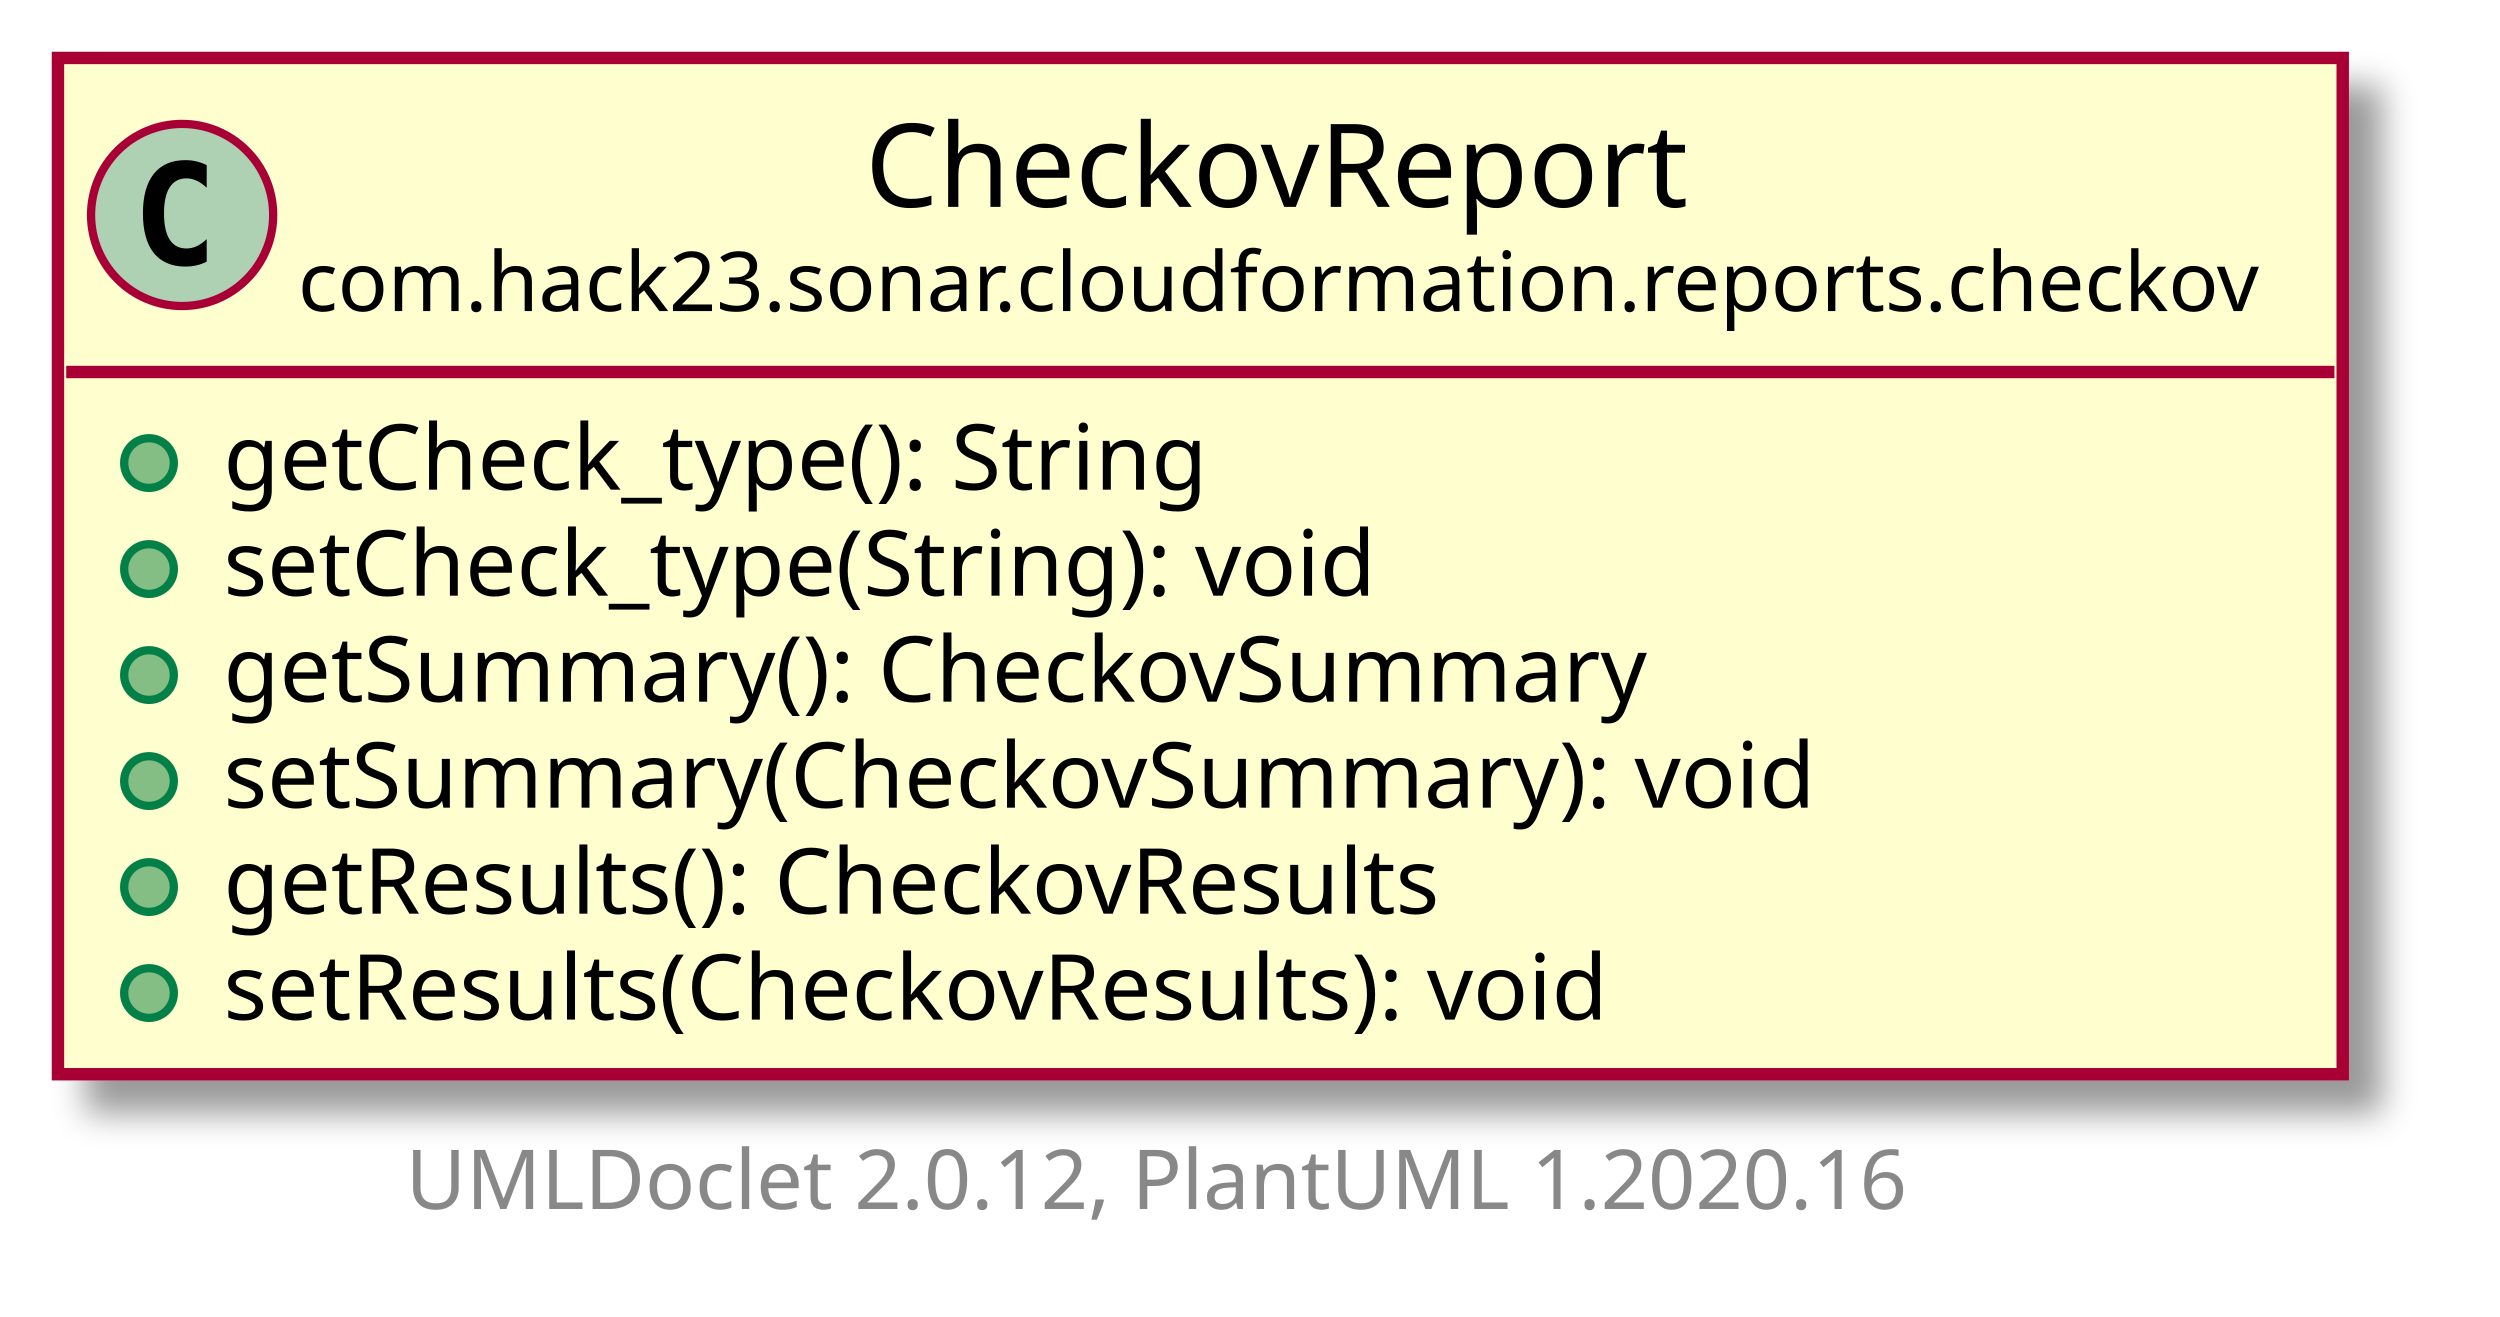
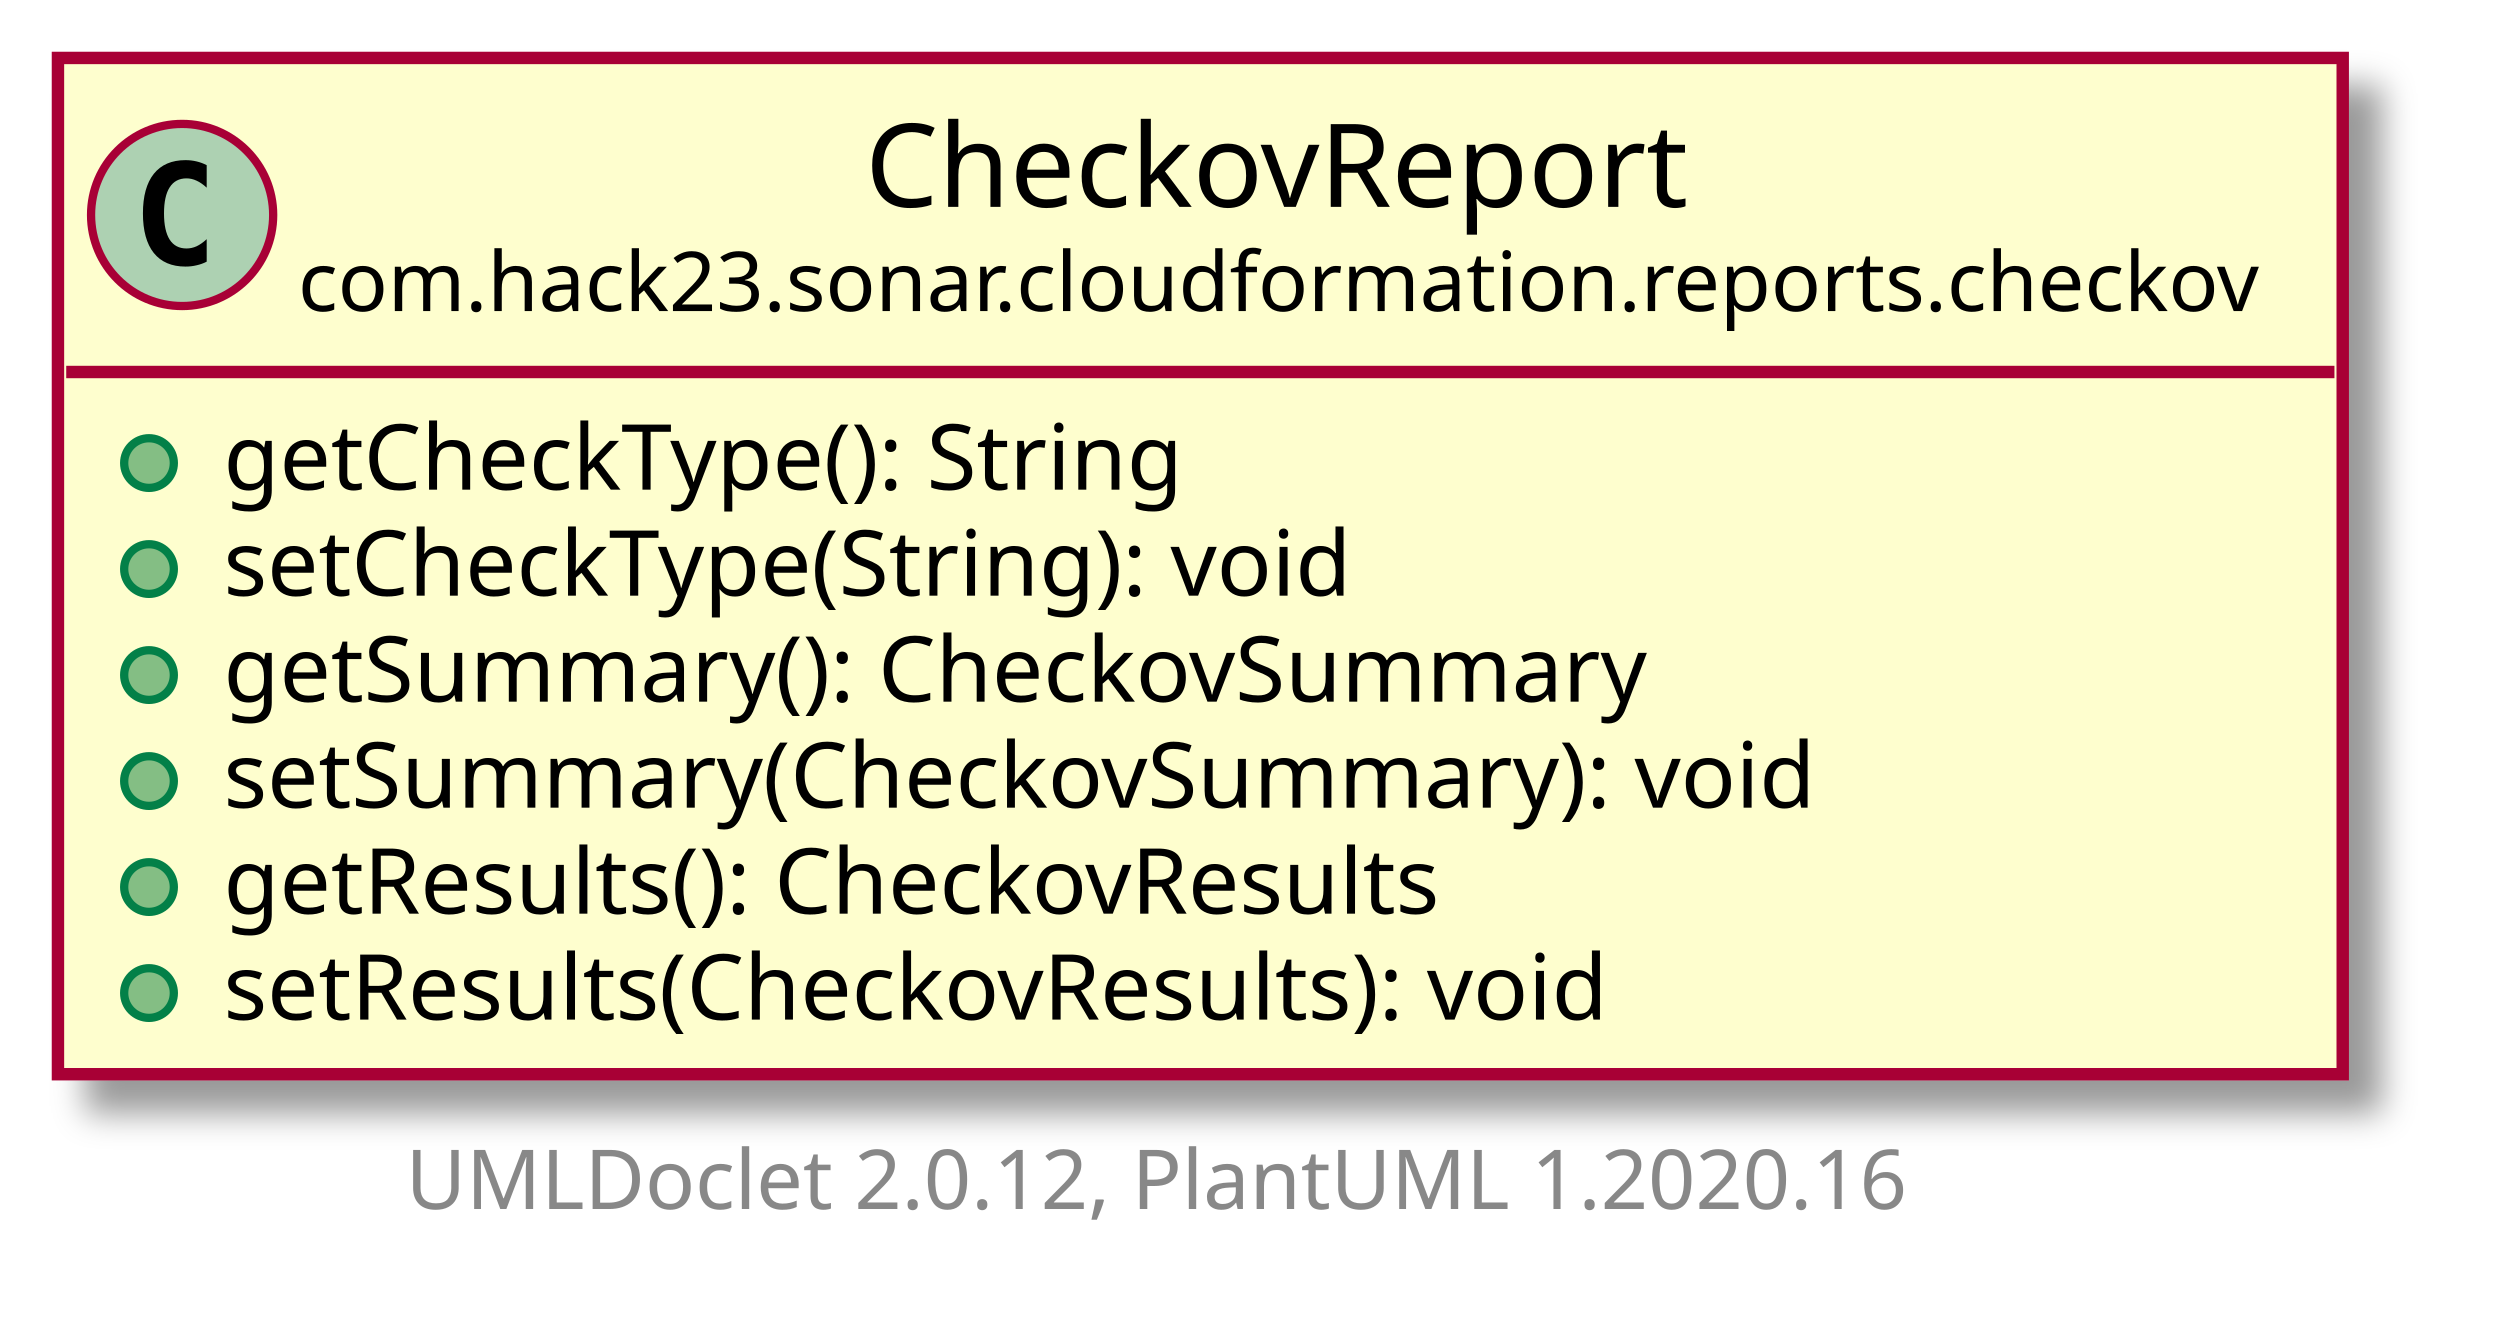
<svg xmlns="http://www.w3.org/2000/svg" xmlns:xlink="http://www.w3.org/1999/xlink" contentScriptType="application/ecmascript" contentStyleType="text/css" height="159px" preserveAspectRatio="none" style="width:302px;height:159px;" version="1.1" viewBox="0 0 302 159" width="302px" zoomAndPan="magnify">
  <defs>
-     <filter height="300%" id="f1m2bxud46bymi" width="300%" x="-1" y="-1">
+     <filter height="300%" id="f10tr3wt8inu6o" width="300%" x="-1" y="-1">
      <feGaussianBlur result="blurOut" stdDeviation="2.0" />
      <feColorMatrix in="blurOut" result="blurOut2" type="matrix" values="0 0 0 0 0 0 0 0 0 0 0 0 0 0 0 0 0 0 .4 0" />
      <feOffset dx="4.0" dy="4.0" in="blurOut2" result="blurOut3" />
      <feBlend in="SourceGraphic" in2="blurOut3" mode="normal" />
    </filter>
  </defs>
  <g>
    <a href="CheckovReport.html" target="_top" title="CheckovReport.html" xlink:actuate="onRequest" xlink:href="CheckovReport.html" xlink:show="new" xlink:title="CheckovReport.html" xlink:type="simple">
-       <rect codeLine="5" fill="#FEFECE" filter="url(#f1m2bxud46bymi)" height="122.766" id="com.hack23.sonar.cloudformation.reports.checkov.CheckovReport" style="stroke: #A80036; stroke-width: 1.5;" width="276" x="7" y="7" />
+       <rect codeLine="5" fill="#FEFECE" filter="url(#f10tr3wt8inu6o)" height="122.766" id="com.hack23.sonar.cloudformation.reports.checkov.CheckovReport" style="stroke: #A80036; stroke-width: 1.5;" width="276" x="7" y="7" />
      <ellipse cx="22" cy="25.969" fill="#ADD1B2" rx="11" ry="11" style="stroke: #A80036; stroke-width: 1.0;" />
      <path d="M24.969,31.609 Q24.391,31.906 23.75,32.047 Q23.109,32.203 22.406,32.203 Q19.906,32.203 18.578,30.562 Q17.266,28.906 17.266,25.781 Q17.266,22.656 18.578,21 Q19.906,19.344 22.406,19.344 Q23.109,19.344 23.75,19.5 Q24.406,19.656 24.969,19.953 L24.969,22.672 Q24.344,22.094 23.75,21.828 Q23.156,21.547 22.531,21.547 Q21.188,21.547 20.5,22.625 Q19.812,23.688 19.812,25.781 Q19.812,27.875 20.5,28.953 Q21.188,30.016 22.531,30.016 Q23.156,30.016 23.75,29.75 Q24.344,29.469 24.969,28.891 L24.969,31.609 Z " />
      <text fill="#000000" font-family="sans-serif" font-size="14" lengthAdjust="spacingAndGlyphs" textLength="107" x="104.5" y="24.995">CheckovReport</text>
      <text fill="#000000" font-family="sans-serif" font-size="10" lengthAdjust="spacingAndGlyphs" textLength="244" x="36" y="37.579">com.hack23.sonar.cloudformation.reports.checkov</text>
      <line style="stroke: #A80036; stroke-width: 1.5;" x1="8" x2="282" y1="44.938" y2="44.938" />
      <ellipse cx="18" cy="55.938" fill="#84BE84" rx="3" ry="3" style="stroke: #038048; stroke-width: 1.0;" />
-       <text fill="#000000" font-family="sans-serif" font-size="11" lengthAdjust="spacingAndGlyphs" textLength="132" x="27" y="59.148">getCheck_type(): String</text>
+       <text fill="#000000" font-family="sans-serif" font-size="11" lengthAdjust="spacingAndGlyphs" textLength="129" x="27" y="59.148">getCheckType(): String</text>
      <ellipse cx="18" cy="68.742" fill="#84BE84" rx="3" ry="3" style="stroke: #038048; stroke-width: 1.0;" />
-       <text fill="#000000" font-family="sans-serif" font-size="11" lengthAdjust="spacingAndGlyphs" textLength="155" x="27" y="71.953">setCheck_type(String): void</text>
+       <text fill="#000000" font-family="sans-serif" font-size="11" lengthAdjust="spacingAndGlyphs" textLength="152" x="27" y="71.953">setCheckType(String): void</text>
      <ellipse cx="18" cy="81.547" fill="#84BE84" rx="3" ry="3" style="stroke: #038048; stroke-width: 1.0;" />
      <text fill="#000000" font-family="sans-serif" font-size="11" lengthAdjust="spacingAndGlyphs" textLength="191" x="27" y="84.757">getSummary(): CheckovSummary</text>
      <ellipse cx="18" cy="94.352" fill="#84BE84" rx="3" ry="3" style="stroke: #038048; stroke-width: 1.0;" />
      <text fill="#000000" font-family="sans-serif" font-size="11" lengthAdjust="spacingAndGlyphs" textLength="214" x="27" y="97.562">setSummary(CheckovSummary): void</text>
      <ellipse cx="18" cy="107.156" fill="#84BE84" rx="3" ry="3" style="stroke: #038048; stroke-width: 1.0;" />
      <text fill="#000000" font-family="sans-serif" font-size="11" lengthAdjust="spacingAndGlyphs" textLength="165" x="27" y="110.367">getResults(): CheckovResults</text>
      <ellipse cx="18" cy="119.961" fill="#84BE84" rx="3" ry="3" style="stroke: #038048; stroke-width: 1.0;" />
      <text fill="#000000" font-family="sans-serif" font-size="11" lengthAdjust="spacingAndGlyphs" textLength="188" x="27" y="123.171">setResults(CheckovResults): void</text>
    </a>
    <text fill="#888888" font-family="sans-serif" font-size="10" lengthAdjust="spacingAndGlyphs" textLength="192" x="49" y="146.048">UMLDoclet 2.0.12, PlantUML 1.2020.16</text>
  </g>
</svg>
